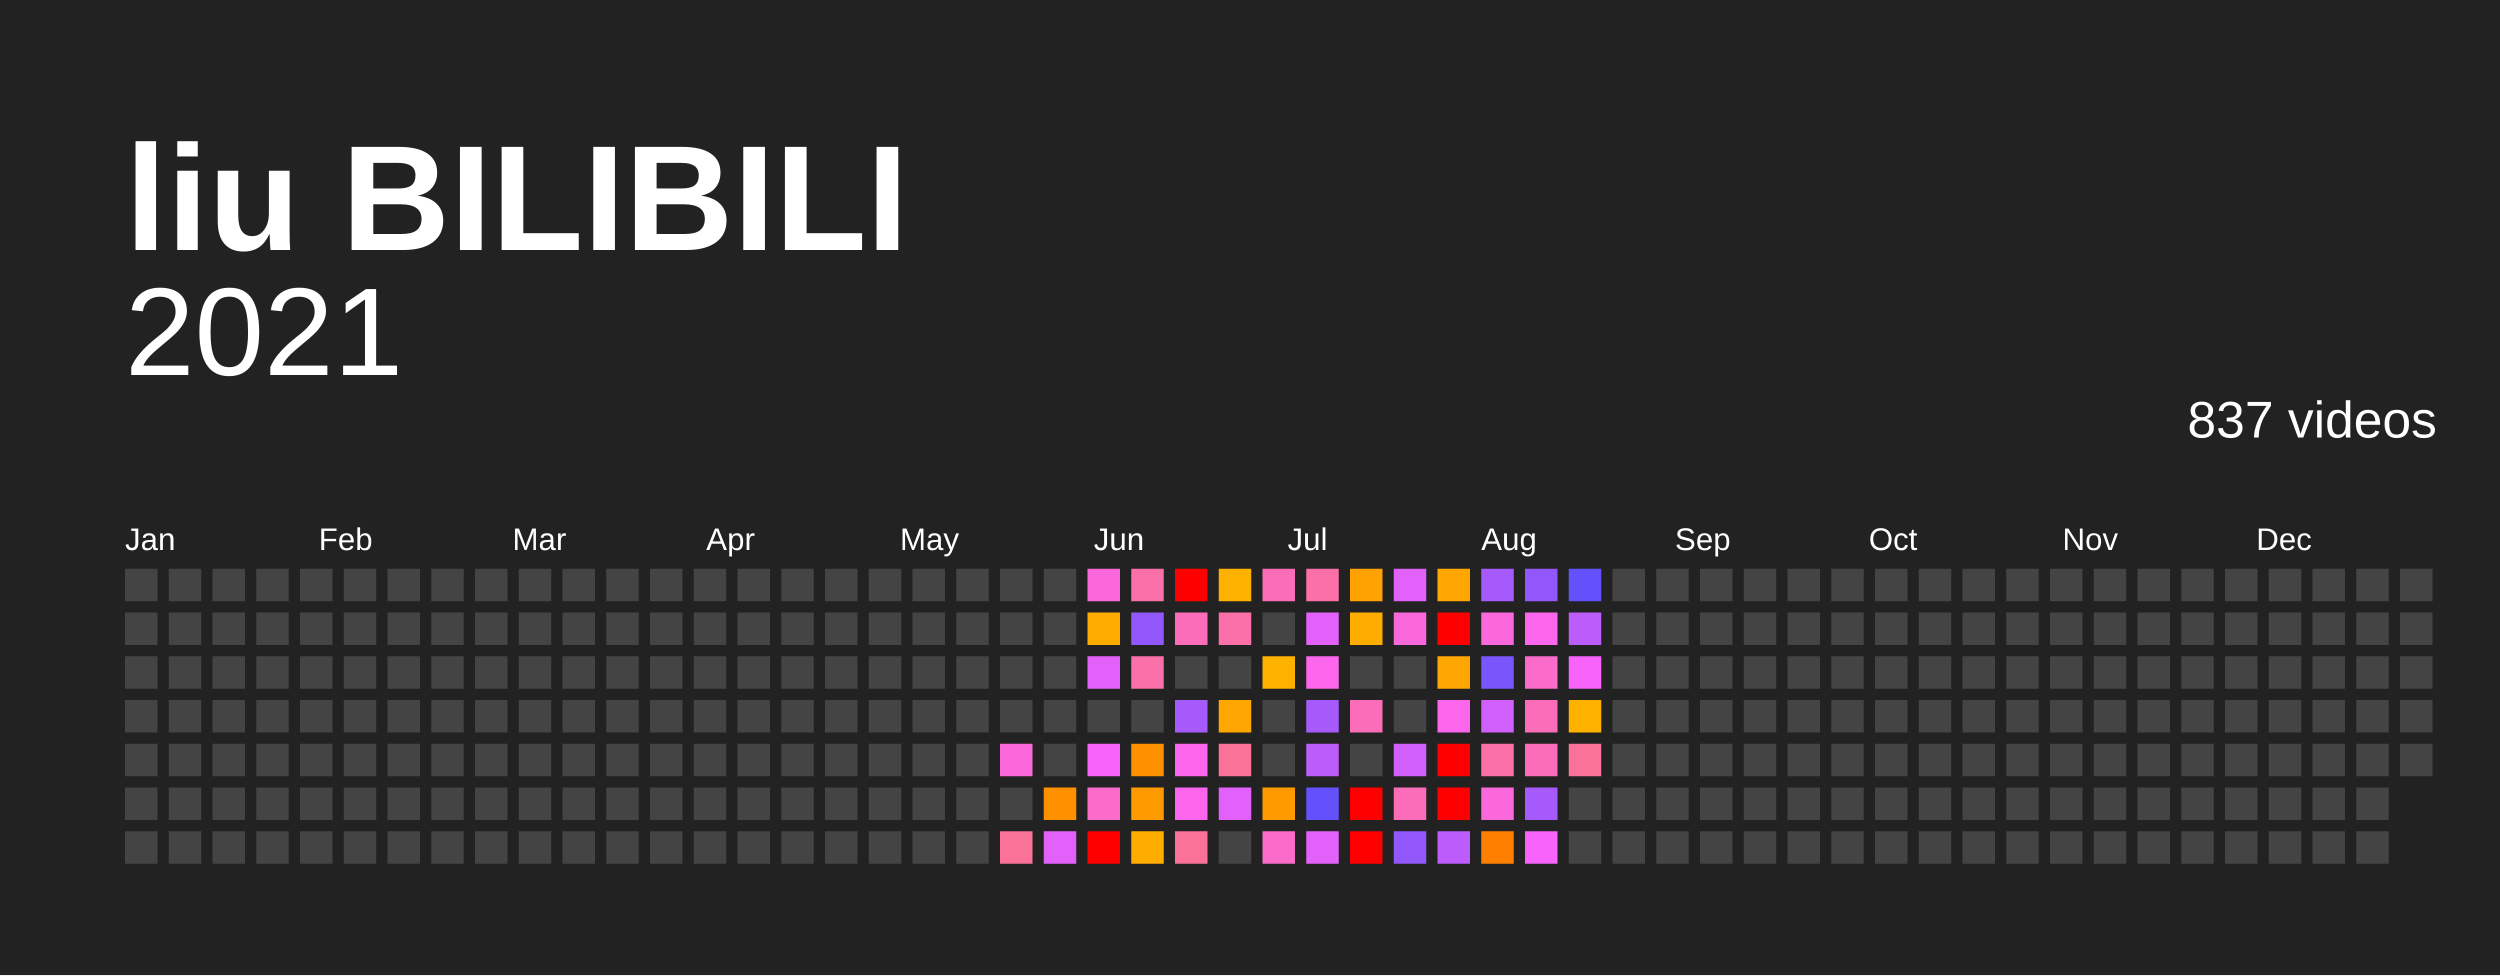
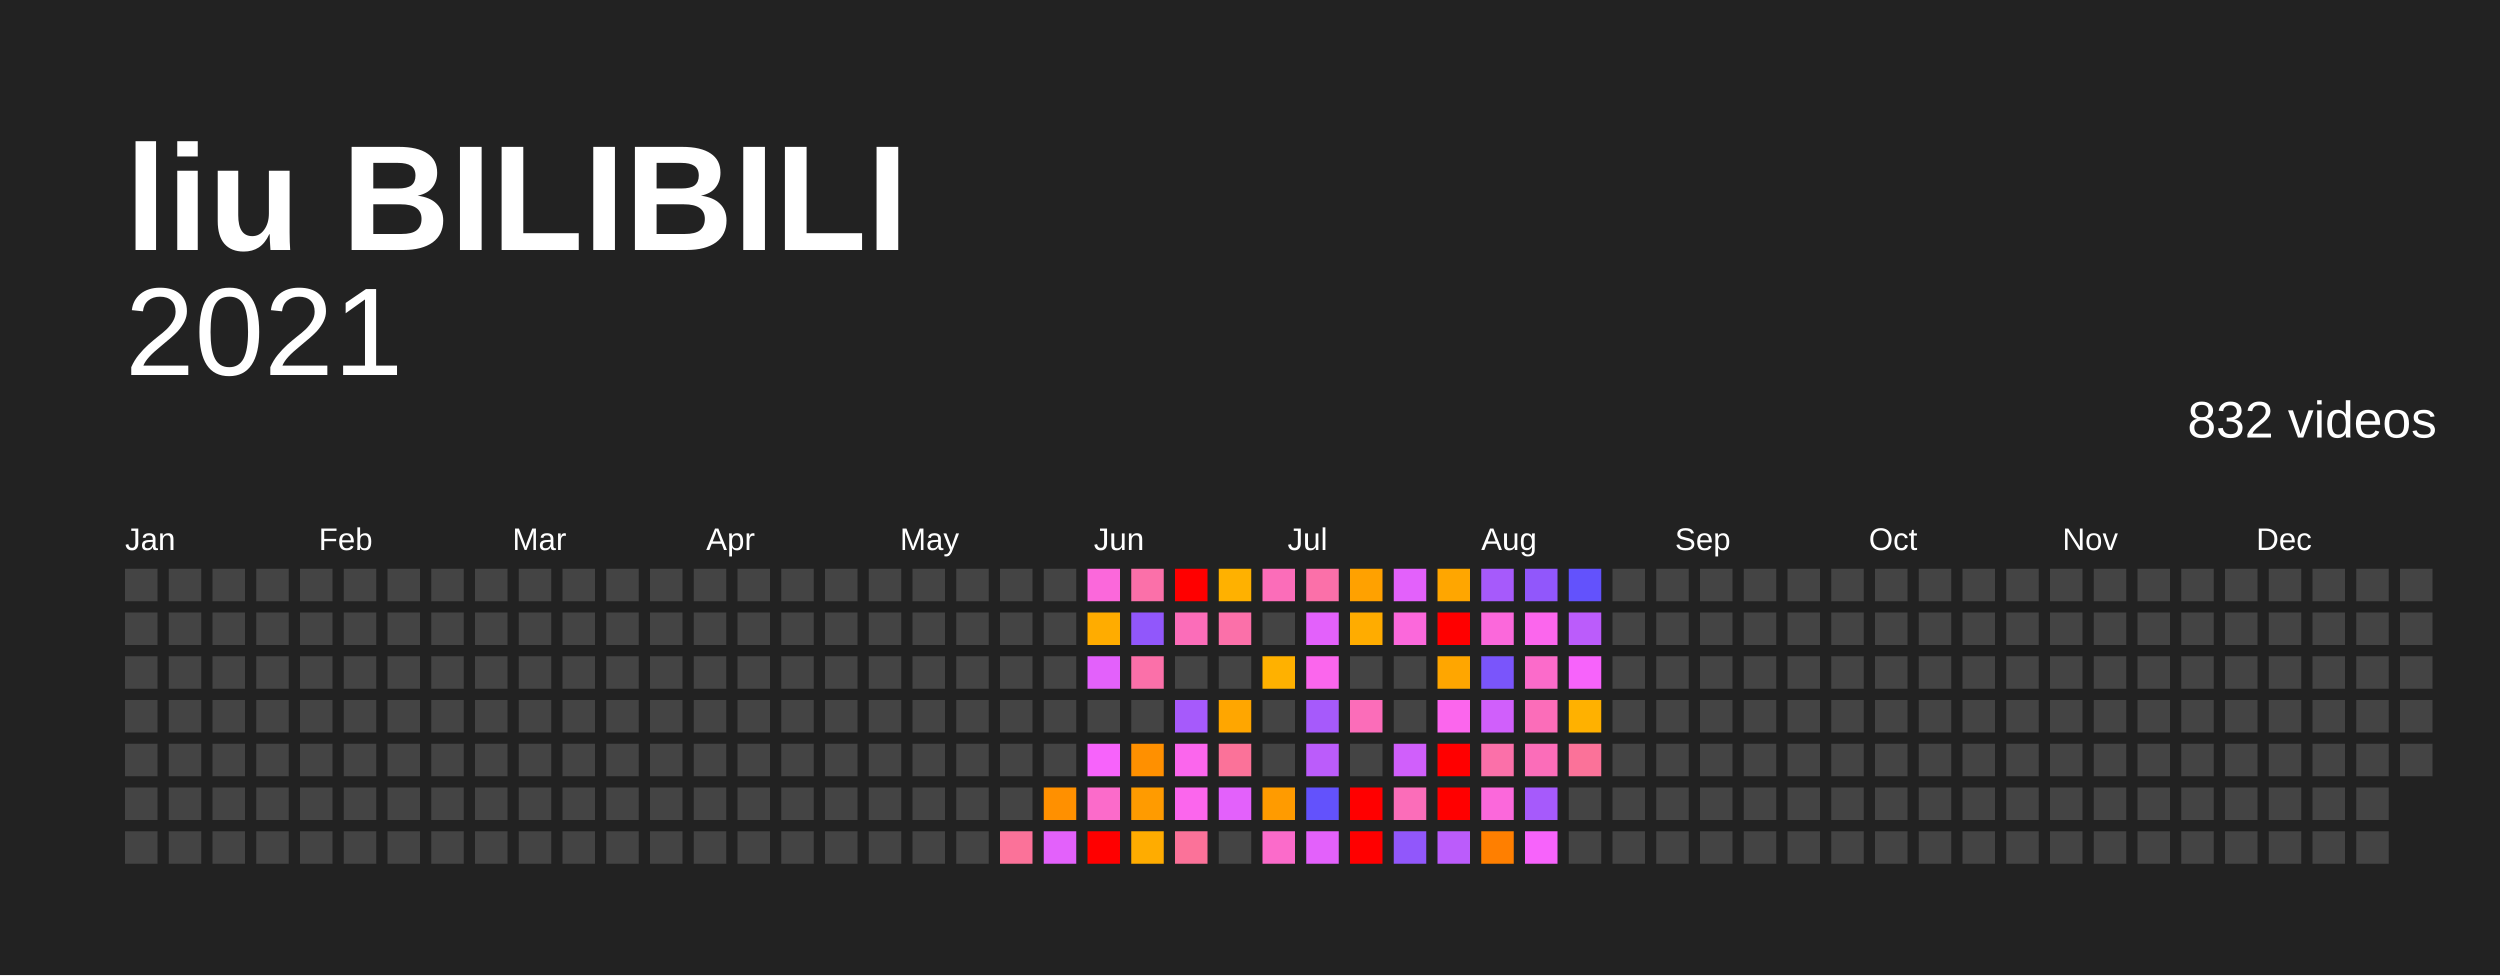
<svg xmlns="http://www.w3.org/2000/svg" baseProfile="full" height="78mm" version="1.1" viewBox="0,0,200,78" width="200mm">
  <defs />
  <rect fill="#222222" height="78" width="200" x="0" y="0" />
  <text fill="#FFFFFF" style="font-size:12px; font-family:Arial; font-weight:bold;" x="10" y="20">liu BILIBILI</text>
  <text alignment-baseline="hanging" fill="#FFFFFF" style="font-size:10.0px; font-family:Arial;" x="10" y="30">2021</text>
-   <text alignment-baseline="hanging" fill="#FFFFFF" style="font-size:4.125px; font-family:Arial;" x="175" y="35">837 videos</text>
+   <text alignment-baseline="hanging" fill="#FFFFFF" style="font-size:4.125px; font-family:Arial;" x="175" y="35">832 videos</text>
  <text fill="#FFFFFF" style="font-size:2.5px; font-family:Arial" x="10.0" y="44">Jan</text>
  <text fill="#FFFFFF" style="font-size:2.5px; font-family:Arial" x="25.5" y="44">Feb</text>
  <text fill="#FFFFFF" style="font-size:2.5px; font-family:Arial" x="41.0" y="44">Mar</text>
  <text fill="#FFFFFF" style="font-size:2.5px; font-family:Arial" x="56.5" y="44">Apr</text>
  <text fill="#FFFFFF" style="font-size:2.5px; font-family:Arial" x="72.0" y="44">May</text>
  <text fill="#FFFFFF" style="font-size:2.5px; font-family:Arial" x="87.5" y="44">Jun</text>
  <text fill="#FFFFFF" style="font-size:2.5px; font-family:Arial" x="103.0" y="44">Jul</text>
  <text fill="#FFFFFF" style="font-size:2.5px; font-family:Arial" x="118.5" y="44">Aug</text>
  <text fill="#FFFFFF" style="font-size:2.5px; font-family:Arial" x="134.0" y="44">Sep</text>
  <text fill="#FFFFFF" style="font-size:2.5px; font-family:Arial" x="149.5" y="44">Oct</text>
  <text fill="#FFFFFF" style="font-size:2.5px; font-family:Arial" x="165.0" y="44">Nov</text>
  <text fill="#FFFFFF" style="font-size:2.5px; font-family:Arial" x="180.5" y="44">Dec</text>
  <rect fill="#444444" height="2.6" width="2.6" x="10.0" y="45.5" />
  <rect fill="#444444" height="2.6" width="2.6" x="10.0" y="49.0" />
  <rect fill="#444444" height="2.6" width="2.6" x="10.0" y="52.5" />
  <rect fill="#444444" height="2.6" width="2.6" x="10.0" y="56.0" />
  <rect fill="#444444" height="2.6" width="2.6" x="10.0" y="59.5" />
  <rect fill="#444444" height="2.6" width="2.6" x="10.0" y="63.0" />
  <rect fill="#444444" height="2.6" width="2.6" x="10.0" y="66.5" />
  <rect fill="#444444" height="2.6" width="2.6" x="13.5" y="45.5" />
  <rect fill="#444444" height="2.6" width="2.6" x="13.5" y="49.0" />
  <rect fill="#444444" height="2.6" width="2.6" x="13.5" y="52.5" />
  <rect fill="#444444" height="2.6" width="2.6" x="13.5" y="56.0" />
  <rect fill="#444444" height="2.6" width="2.6" x="13.5" y="59.5" />
  <rect fill="#444444" height="2.6" width="2.6" x="13.5" y="63.0" />
  <rect fill="#444444" height="2.6" width="2.6" x="13.5" y="66.5" />
  <rect fill="#444444" height="2.6" width="2.6" x="17.0" y="45.5" />
  <rect fill="#444444" height="2.6" width="2.6" x="17.0" y="49.0" />
  <rect fill="#444444" height="2.6" width="2.6" x="17.0" y="52.5" />
  <rect fill="#444444" height="2.6" width="2.6" x="17.0" y="56.0" />
  <rect fill="#444444" height="2.6" width="2.6" x="17.0" y="59.5" />
  <rect fill="#444444" height="2.6" width="2.6" x="17.0" y="63.0" />
  <rect fill="#444444" height="2.6" width="2.6" x="17.0" y="66.5" />
  <rect fill="#444444" height="2.6" width="2.6" x="20.5" y="45.5" />
  <rect fill="#444444" height="2.6" width="2.6" x="20.5" y="49.0" />
  <rect fill="#444444" height="2.6" width="2.6" x="20.5" y="52.5" />
  <rect fill="#444444" height="2.6" width="2.6" x="20.5" y="56.0" />
  <rect fill="#444444" height="2.6" width="2.6" x="20.5" y="59.5" />
  <rect fill="#444444" height="2.6" width="2.6" x="20.5" y="63.0" />
  <rect fill="#444444" height="2.6" width="2.6" x="20.5" y="66.5" />
  <rect fill="#444444" height="2.6" width="2.6" x="24.0" y="45.5" />
  <rect fill="#444444" height="2.6" width="2.6" x="24.0" y="49.0" />
  <rect fill="#444444" height="2.6" width="2.6" x="24.0" y="52.5" />
  <rect fill="#444444" height="2.6" width="2.6" x="24.0" y="56.0" />
  <rect fill="#444444" height="2.6" width="2.6" x="24.0" y="59.5" />
  <rect fill="#444444" height="2.6" width="2.6" x="24.0" y="63.0" />
  <rect fill="#444444" height="2.6" width="2.6" x="24.0" y="66.5" />
  <rect fill="#444444" height="2.6" width="2.6" x="27.5" y="45.5" />
  <rect fill="#444444" height="2.6" width="2.6" x="27.5" y="49.0" />
  <rect fill="#444444" height="2.6" width="2.6" x="27.5" y="52.5" />
  <rect fill="#444444" height="2.6" width="2.6" x="27.5" y="56.0" />
  <rect fill="#444444" height="2.6" width="2.6" x="27.5" y="59.5" />
  <rect fill="#444444" height="2.6" width="2.6" x="27.5" y="63.0" />
  <rect fill="#444444" height="2.6" width="2.6" x="27.5" y="66.5" />
  <rect fill="#444444" height="2.6" width="2.6" x="31.0" y="45.5" />
  <rect fill="#444444" height="2.6" width="2.6" x="31.0" y="49.0" />
  <rect fill="#444444" height="2.6" width="2.6" x="31.0" y="52.5" />
  <rect fill="#444444" height="2.6" width="2.6" x="31.0" y="56.0" />
  <rect fill="#444444" height="2.6" width="2.6" x="31.0" y="59.5" />
  <rect fill="#444444" height="2.6" width="2.6" x="31.0" y="63.0" />
  <rect fill="#444444" height="2.6" width="2.6" x="31.0" y="66.5" />
  <rect fill="#444444" height="2.6" width="2.6" x="34.5" y="45.5" />
  <rect fill="#444444" height="2.6" width="2.6" x="34.5" y="49.0" />
  <rect fill="#444444" height="2.6" width="2.6" x="34.5" y="52.5" />
  <rect fill="#444444" height="2.6" width="2.6" x="34.5" y="56.0" />
  <rect fill="#444444" height="2.6" width="2.6" x="34.5" y="59.5" />
  <rect fill="#444444" height="2.6" width="2.6" x="34.5" y="63.0" />
  <rect fill="#444444" height="2.6" width="2.6" x="34.5" y="66.5" />
  <rect fill="#444444" height="2.6" width="2.6" x="38.0" y="45.5" />
  <rect fill="#444444" height="2.6" width="2.6" x="38.0" y="49.0" />
  <rect fill="#444444" height="2.6" width="2.6" x="38.0" y="52.5" />
  <rect fill="#444444" height="2.6" width="2.6" x="38.0" y="56.0" />
  <rect fill="#444444" height="2.6" width="2.6" x="38.0" y="59.5" />
  <rect fill="#444444" height="2.6" width="2.6" x="38.0" y="63.0" />
  <rect fill="#444444" height="2.6" width="2.6" x="38.0" y="66.5" />
  <rect fill="#444444" height="2.6" width="2.6" x="41.5" y="45.5" />
  <rect fill="#444444" height="2.6" width="2.6" x="41.5" y="49.0" />
  <rect fill="#444444" height="2.6" width="2.6" x="41.5" y="52.5" />
  <rect fill="#444444" height="2.6" width="2.6" x="41.5" y="56.0" />
  <rect fill="#444444" height="2.6" width="2.6" x="41.5" y="59.5" />
  <rect fill="#444444" height="2.6" width="2.6" x="41.5" y="63.0" />
  <rect fill="#444444" height="2.6" width="2.6" x="41.5" y="66.5" />
  <rect fill="#444444" height="2.6" width="2.6" x="45.0" y="45.5" />
  <rect fill="#444444" height="2.6" width="2.6" x="45.0" y="49.0" />
  <rect fill="#444444" height="2.6" width="2.6" x="45.0" y="52.5" />
  <rect fill="#444444" height="2.6" width="2.6" x="45.0" y="56.0" />
  <rect fill="#444444" height="2.6" width="2.6" x="45.0" y="59.5" />
  <rect fill="#444444" height="2.6" width="2.6" x="45.0" y="63.0" />
  <rect fill="#444444" height="2.6" width="2.6" x="45.0" y="66.5" />
  <rect fill="#444444" height="2.6" width="2.6" x="48.5" y="45.5" />
  <rect fill="#444444" height="2.6" width="2.6" x="48.5" y="49.0" />
  <rect fill="#444444" height="2.6" width="2.6" x="48.5" y="52.5" />
  <rect fill="#444444" height="2.6" width="2.6" x="48.5" y="56.0" />
  <rect fill="#444444" height="2.6" width="2.6" x="48.5" y="59.5" />
  <rect fill="#444444" height="2.6" width="2.6" x="48.5" y="63.0" />
  <rect fill="#444444" height="2.6" width="2.6" x="48.5" y="66.5" />
  <rect fill="#444444" height="2.6" width="2.6" x="52.0" y="45.5" />
  <rect fill="#444444" height="2.6" width="2.6" x="52.0" y="49.0" />
  <rect fill="#444444" height="2.6" width="2.6" x="52.0" y="52.5" />
  <rect fill="#444444" height="2.6" width="2.6" x="52.0" y="56.0" />
  <rect fill="#444444" height="2.6" width="2.6" x="52.0" y="59.5" />
  <rect fill="#444444" height="2.6" width="2.6" x="52.0" y="63.0" />
  <rect fill="#444444" height="2.6" width="2.6" x="52.0" y="66.5" />
  <rect fill="#444444" height="2.6" width="2.6" x="55.5" y="45.5" />
  <rect fill="#444444" height="2.6" width="2.6" x="55.5" y="49.0" />
  <rect fill="#444444" height="2.6" width="2.6" x="55.5" y="52.5" />
  <rect fill="#444444" height="2.6" width="2.6" x="55.5" y="56.0" />
  <rect fill="#444444" height="2.6" width="2.6" x="55.5" y="59.5" />
  <rect fill="#444444" height="2.6" width="2.6" x="55.5" y="63.0" />
  <rect fill="#444444" height="2.6" width="2.6" x="55.5" y="66.5" />
  <rect fill="#444444" height="2.6" width="2.6" x="59.0" y="45.5" />
  <rect fill="#444444" height="2.6" width="2.6" x="59.0" y="49.0" />
  <rect fill="#444444" height="2.6" width="2.6" x="59.0" y="52.5" />
  <rect fill="#444444" height="2.6" width="2.6" x="59.0" y="56.0" />
  <rect fill="#444444" height="2.6" width="2.6" x="59.0" y="59.5" />
  <rect fill="#444444" height="2.6" width="2.6" x="59.0" y="63.0" />
  <rect fill="#444444" height="2.6" width="2.6" x="59.0" y="66.5" />
  <rect fill="#444444" height="2.6" width="2.6" x="62.5" y="45.5" />
  <rect fill="#444444" height="2.6" width="2.6" x="62.5" y="49.0" />
  <rect fill="#444444" height="2.6" width="2.6" x="62.5" y="52.5" />
  <rect fill="#444444" height="2.6" width="2.6" x="62.5" y="56.0" />
  <rect fill="#444444" height="2.6" width="2.6" x="62.5" y="59.5" />
  <rect fill="#444444" height="2.6" width="2.6" x="62.5" y="63.0" />
  <rect fill="#444444" height="2.6" width="2.6" x="62.5" y="66.5" />
  <rect fill="#444444" height="2.6" width="2.6" x="66.0" y="45.5" />
  <rect fill="#444444" height="2.6" width="2.6" x="66.0" y="49.0" />
  <rect fill="#444444" height="2.6" width="2.6" x="66.0" y="52.5" />
  <rect fill="#444444" height="2.6" width="2.6" x="66.0" y="56.0" />
  <rect fill="#444444" height="2.6" width="2.6" x="66.0" y="59.5" />
  <rect fill="#444444" height="2.6" width="2.6" x="66.0" y="63.0" />
  <rect fill="#444444" height="2.6" width="2.6" x="66.0" y="66.5" />
  <rect fill="#444444" height="2.6" width="2.6" x="69.5" y="45.5" />
  <rect fill="#444444" height="2.6" width="2.6" x="69.5" y="49.0" />
  <rect fill="#444444" height="2.6" width="2.6" x="69.5" y="52.5" />
  <rect fill="#444444" height="2.6" width="2.6" x="69.5" y="56.0" />
  <rect fill="#444444" height="2.6" width="2.6" x="69.5" y="59.5" />
  <rect fill="#444444" height="2.6" width="2.6" x="69.5" y="63.0" />
  <rect fill="#444444" height="2.6" width="2.6" x="69.5" y="66.5" />
  <rect fill="#444444" height="2.6" width="2.6" x="73.0" y="45.5" />
  <rect fill="#444444" height="2.6" width="2.6" x="73.0" y="49.0" />
  <rect fill="#444444" height="2.6" width="2.6" x="73.0" y="52.5" />
  <rect fill="#444444" height="2.6" width="2.6" x="73.0" y="56.0" />
  <rect fill="#444444" height="2.6" width="2.6" x="73.0" y="59.5" />
  <rect fill="#444444" height="2.6" width="2.6" x="73.0" y="63.0" />
  <rect fill="#444444" height="2.6" width="2.6" x="73.0" y="66.5" />
  <rect fill="#444444" height="2.6" width="2.6" x="76.5" y="45.5" />
  <rect fill="#444444" height="2.6" width="2.6" x="76.5" y="49.0" />
  <rect fill="#444444" height="2.6" width="2.6" x="76.5" y="52.5" />
  <rect fill="#444444" height="2.6" width="2.6" x="76.5" y="56.0" />
  <rect fill="#444444" height="2.6" width="2.6" x="76.5" y="59.5" />
  <rect fill="#444444" height="2.6" width="2.6" x="76.5" y="63.0" />
  <rect fill="#444444" height="2.6" width="2.6" x="76.5" y="66.5" />
  <rect fill="#444444" height="2.6" width="2.6" x="80.0" y="45.5" />
  <rect fill="#444444" height="2.6" width="2.6" x="80.0" y="49.0" />
  <rect fill="#444444" height="2.6" width="2.6" x="80.0" y="52.5" />
  <rect fill="#444444" height="2.6" width="2.6" x="80.0" y="56.0" />
-   <rect fill="#fb68db" height="2.6" width="2.6" x="80.0" y="59.5" />
+   <rect fill="#444444" height="2.6" width="2.6" x="80.0" y="59.5" />
  <rect fill="#444444" height="2.6" width="2.6" x="80.0" y="63.0" />
  <rect fill="#fb7299" height="2.6" width="2.6" x="80.0" y="66.5" />
  <rect fill="#444444" height="2.6" width="2.6" x="83.5" y="45.5" />
  <rect fill="#444444" height="2.6" width="2.6" x="83.5" y="49.0" />
  <rect fill="#444444" height="2.6" width="2.6" x="83.5" y="52.5" />
  <rect fill="#444444" height="2.6" width="2.6" x="83.5" y="56.0" />
  <rect fill="#444444" height="2.6" width="2.6" x="83.5" y="59.5" />
  <rect fill="#ff9000" height="2.6" width="2.6" x="83.5" y="63.0" />
  <rect fill="#e361fb" height="2.6" width="2.6" x="83.5" y="66.5" />
  <rect fill="#fb68db" height="2.6" width="2.6" x="87.0" y="45.5" />
  <rect fill="#ffac00" height="2.6" width="2.6" x="87.0" y="49.0" />
  <rect fill="#e361fb" height="2.6" width="2.6" x="87.0" y="52.5" />
  <rect fill="#444444" height="2.6" width="2.6" x="87.0" y="56.0" />
  <rect fill="#f763fb" height="2.6" width="2.6" x="87.0" y="59.5" />
  <rect fill="#fb6bca" height="2.6" width="2.6" x="87.0" y="63.0" />
  <rect fill="red" height="2.6" width="2.6" x="87.0" y="66.5" />
  <rect fill="#fb70a9" height="2.6" width="2.6" x="90.5" y="45.5" />
  <rect fill="#9157fb" height="2.6" width="2.6" x="90.5" y="49.0" />
  <rect fill="#fb70a9" height="2.6" width="2.6" x="90.5" y="52.5" />
  <rect fill="#444444" height="2.6" width="2.6" x="90.5" y="56.0" />
  <rect fill="#ff9000" height="2.6" width="2.6" x="90.5" y="59.5" />
  <rect fill="#ff9b00" height="2.6" width="2.6" x="90.5" y="63.0" />
  <rect fill="#ffac00" height="2.6" width="2.6" x="90.5" y="66.5" />
  <rect fill="red" height="2.6" width="2.6" x="94.0" y="45.5" />
  <rect fill="#fb6db9" height="2.6" width="2.6" x="94.0" y="49.0" />
  <rect fill="#444444" height="2.6" width="2.6" x="94.0" y="52.5" />
  <rect fill="#a65afb" height="2.6" width="2.6" x="94.0" y="56.0" />
  <rect fill="#fb66ed" height="2.6" width="2.6" x="94.0" y="59.5" />
  <rect fill="#fb66ed" height="2.6" width="2.6" x="94.0" y="63.0" />
  <rect fill="#fb7299" height="2.6" width="2.6" x="94.0" y="66.5" />
  <rect fill="#ffb100" height="2.6" width="2.6" x="97.5" y="45.5" />
  <rect fill="#fb70a9" height="2.6" width="2.6" x="97.5" y="49.0" />
  <rect fill="#444444" height="2.6" width="2.6" x="97.5" y="52.5" />
  <rect fill="#ffa600" height="2.6" width="2.6" x="97.5" y="56.0" />
  <rect fill="#fb7299" height="2.6" width="2.6" x="97.5" y="59.5" />
  <rect fill="#e361fb" height="2.6" width="2.6" x="97.5" y="63.0" />
  <rect fill="#444444" height="2.6" width="2.6" x="97.5" y="66.5" />
  <rect fill="#fb6db9" height="2.6" width="2.6" x="101.0" y="45.5" />
  <rect fill="#444444" height="2.6" width="2.6" x="101.0" y="49.0" />
  <rect fill="#ffb100" height="2.6" width="2.6" x="101.0" y="52.5" />
  <rect fill="#444444" height="2.6" width="2.6" x="101.0" y="56.0" />
  <rect fill="#444444" height="2.6" width="2.6" x="101.0" y="59.5" />
  <rect fill="#ff9b00" height="2.6" width="2.6" x="101.0" y="63.0" />
  <rect fill="#fb6bca" height="2.6" width="2.6" x="101.0" y="66.5" />
  <rect fill="#fb70a9" height="2.6" width="2.6" x="104.5" y="45.5" />
  <rect fill="#e361fb" height="2.6" width="2.6" x="104.5" y="49.0" />
  <rect fill="#fb66ed" height="2.6" width="2.6" x="104.5" y="52.5" />
  <rect fill="#a65afb" height="2.6" width="2.6" x="104.5" y="56.0" />
  <rect fill="#bb5cfb" height="2.6" width="2.6" x="104.5" y="59.5" />
  <rect fill="#6352fc" height="2.6" width="2.6" x="104.5" y="63.0" />
  <rect fill="#e361fb" height="2.6" width="2.6" x="104.5" y="66.5" />
  <rect fill="#ffa100" height="2.6" width="2.6" x="108.0" y="45.5" />
  <rect fill="#ffac00" height="2.6" width="2.6" x="108.0" y="49.0" />
  <rect fill="#444444" height="2.6" width="2.6" x="108.0" y="52.5" />
  <rect fill="#fb6db9" height="2.6" width="2.6" x="108.0" y="56.0" />
  <rect fill="#444444" height="2.6" width="2.6" x="108.0" y="59.5" />
  <rect fill="red" height="2.6" width="2.6" x="108.0" y="63.0" />
  <rect fill="red" height="2.6" width="2.6" x="108.0" y="66.5" />
  <rect fill="#e361fb" height="2.6" width="2.6" x="111.5" y="45.5" />
  <rect fill="#fb68db" height="2.6" width="2.6" x="111.5" y="49.0" />
  <rect fill="#444444" height="2.6" width="2.6" x="111.5" y="52.5" />
  <rect fill="#444444" height="2.6" width="2.6" x="111.5" y="56.0" />
  <rect fill="#d05ffb" height="2.6" width="2.6" x="111.5" y="59.5" />
  <rect fill="#fb6db9" height="2.6" width="2.6" x="111.5" y="63.0" />
  <rect fill="#9157fb" height="2.6" width="2.6" x="111.5" y="66.5" />
  <rect fill="#ffa600" height="2.6" width="2.6" x="115.0" y="45.5" />
  <rect fill="red" height="2.6" width="2.6" x="115.0" y="49.0" />
  <rect fill="#ffa600" height="2.6" width="2.6" x="115.0" y="52.5" />
  <rect fill="#fb66ed" height="2.6" width="2.6" x="115.0" y="56.0" />
  <rect fill="red" height="2.6" width="2.6" x="115.0" y="59.5" />
  <rect fill="red" height="2.6" width="2.6" x="115.0" y="63.0" />
  <rect fill="#bb5cfb" height="2.6" width="2.6" x="115.0" y="66.5" />
  <rect fill="#a65afb" height="2.6" width="2.6" x="118.5" y="45.5" />
  <rect fill="#fb68db" height="2.6" width="2.6" x="118.5" y="49.0" />
  <rect fill="#7a55fb" height="2.6" width="2.6" x="118.5" y="52.5" />
  <rect fill="#d05ffb" height="2.6" width="2.6" x="118.5" y="56.0" />
  <rect fill="#fb70a9" height="2.6" width="2.6" x="118.5" y="59.5" />
  <rect fill="#fb68db" height="2.6" width="2.6" x="118.5" y="63.0" />
  <rect fill="#ff7f00" height="2.6" width="2.6" x="118.5" y="66.5" />
  <rect fill="#9157fb" height="2.6" width="2.6" x="122.0" y="45.5" />
  <rect fill="#fb66ed" height="2.6" width="2.6" x="122.0" y="49.0" />
  <rect fill="#fb6bca" height="2.6" width="2.6" x="122.0" y="52.5" />
  <rect fill="#fb6db9" height="2.6" width="2.6" x="122.0" y="56.0" />
  <rect fill="#fb6db9" height="2.6" width="2.6" x="122.0" y="59.5" />
  <rect fill="#a65afb" height="2.6" width="2.6" x="122.0" y="63.0" />
  <rect fill="#f763fb" height="2.6" width="2.6" x="122.0" y="66.5" />
  <rect fill="#6352fc" height="2.6" width="2.6" x="125.5" y="45.5" />
  <rect fill="#bb5cfb" height="2.6" width="2.6" x="125.5" y="49.0" />
  <rect fill="#f763fb" height="2.6" width="2.6" x="125.5" y="52.5" />
  <rect fill="#ffb100" height="2.6" width="2.6" x="125.5" y="56.0" />
  <rect fill="#fb7299" height="2.6" width="2.6" x="125.5" y="59.5" />
  <rect fill="#444444" height="2.6" width="2.6" x="125.5" y="63.0" />
  <rect fill="#444444" height="2.6" width="2.6" x="125.5" y="66.5" />
  <rect fill="#444444" height="2.6" width="2.6" x="129.0" y="45.5" />
  <rect fill="#444444" height="2.6" width="2.6" x="129.0" y="49.0" />
  <rect fill="#444444" height="2.6" width="2.6" x="129.0" y="52.5" />
  <rect fill="#444444" height="2.6" width="2.6" x="129.0" y="56.0" />
  <rect fill="#444444" height="2.6" width="2.6" x="129.0" y="59.5" />
  <rect fill="#444444" height="2.6" width="2.6" x="129.0" y="63.0" />
  <rect fill="#444444" height="2.6" width="2.6" x="129.0" y="66.5" />
  <rect fill="#444444" height="2.6" width="2.6" x="132.5" y="45.5" />
  <rect fill="#444444" height="2.6" width="2.6" x="132.5" y="49.0" />
  <rect fill="#444444" height="2.6" width="2.6" x="132.5" y="52.5" />
  <rect fill="#444444" height="2.6" width="2.6" x="132.5" y="56.0" />
  <rect fill="#444444" height="2.6" width="2.6" x="132.5" y="59.5" />
  <rect fill="#444444" height="2.6" width="2.6" x="132.5" y="63.0" />
  <rect fill="#444444" height="2.6" width="2.6" x="132.5" y="66.5" />
  <rect fill="#444444" height="2.6" width="2.6" x="136.0" y="45.5" />
  <rect fill="#444444" height="2.6" width="2.6" x="136.0" y="49.0" />
  <rect fill="#444444" height="2.6" width="2.6" x="136.0" y="52.5" />
  <rect fill="#444444" height="2.6" width="2.6" x="136.0" y="56.0" />
  <rect fill="#444444" height="2.6" width="2.6" x="136.0" y="59.5" />
  <rect fill="#444444" height="2.6" width="2.6" x="136.0" y="63.0" />
  <rect fill="#444444" height="2.6" width="2.6" x="136.0" y="66.5" />
  <rect fill="#444444" height="2.6" width="2.6" x="139.5" y="45.5" />
  <rect fill="#444444" height="2.6" width="2.6" x="139.5" y="49.0" />
  <rect fill="#444444" height="2.6" width="2.6" x="139.5" y="52.5" />
  <rect fill="#444444" height="2.6" width="2.6" x="139.5" y="56.0" />
  <rect fill="#444444" height="2.6" width="2.6" x="139.5" y="59.5" />
  <rect fill="#444444" height="2.6" width="2.6" x="139.5" y="63.0" />
  <rect fill="#444444" height="2.6" width="2.6" x="139.5" y="66.5" />
  <rect fill="#444444" height="2.6" width="2.6" x="143.0" y="45.5" />
  <rect fill="#444444" height="2.6" width="2.6" x="143.0" y="49.0" />
  <rect fill="#444444" height="2.6" width="2.6" x="143.0" y="52.5" />
  <rect fill="#444444" height="2.6" width="2.6" x="143.0" y="56.0" />
  <rect fill="#444444" height="2.6" width="2.6" x="143.0" y="59.5" />
  <rect fill="#444444" height="2.6" width="2.6" x="143.0" y="63.0" />
  <rect fill="#444444" height="2.6" width="2.6" x="143.0" y="66.5" />
  <rect fill="#444444" height="2.6" width="2.6" x="146.5" y="45.5" />
  <rect fill="#444444" height="2.6" width="2.6" x="146.5" y="49.0" />
  <rect fill="#444444" height="2.6" width="2.6" x="146.5" y="52.5" />
  <rect fill="#444444" height="2.6" width="2.6" x="146.5" y="56.0" />
  <rect fill="#444444" height="2.6" width="2.6" x="146.5" y="59.5" />
  <rect fill="#444444" height="2.6" width="2.6" x="146.5" y="63.0" />
  <rect fill="#444444" height="2.6" width="2.6" x="146.5" y="66.5" />
  <rect fill="#444444" height="2.6" width="2.6" x="150.0" y="45.5" />
  <rect fill="#444444" height="2.6" width="2.6" x="150.0" y="49.0" />
  <rect fill="#444444" height="2.6" width="2.6" x="150.0" y="52.5" />
  <rect fill="#444444" height="2.6" width="2.6" x="150.0" y="56.0" />
  <rect fill="#444444" height="2.6" width="2.6" x="150.0" y="59.5" />
  <rect fill="#444444" height="2.6" width="2.6" x="150.0" y="63.0" />
  <rect fill="#444444" height="2.6" width="2.6" x="150.0" y="66.5" />
  <rect fill="#444444" height="2.6" width="2.6" x="153.5" y="45.5" />
  <rect fill="#444444" height="2.6" width="2.6" x="153.5" y="49.0" />
  <rect fill="#444444" height="2.6" width="2.6" x="153.5" y="52.5" />
  <rect fill="#444444" height="2.6" width="2.6" x="153.5" y="56.0" />
  <rect fill="#444444" height="2.6" width="2.6" x="153.5" y="59.5" />
  <rect fill="#444444" height="2.6" width="2.6" x="153.5" y="63.0" />
  <rect fill="#444444" height="2.6" width="2.6" x="153.5" y="66.5" />
  <rect fill="#444444" height="2.6" width="2.6" x="157.0" y="45.5" />
  <rect fill="#444444" height="2.6" width="2.6" x="157.0" y="49.0" />
  <rect fill="#444444" height="2.6" width="2.6" x="157.0" y="52.5" />
  <rect fill="#444444" height="2.6" width="2.6" x="157.0" y="56.0" />
  <rect fill="#444444" height="2.6" width="2.6" x="157.0" y="59.5" />
  <rect fill="#444444" height="2.6" width="2.6" x="157.0" y="63.0" />
  <rect fill="#444444" height="2.6" width="2.6" x="157.0" y="66.5" />
  <rect fill="#444444" height="2.6" width="2.6" x="160.5" y="45.5" />
  <rect fill="#444444" height="2.6" width="2.6" x="160.5" y="49.0" />
  <rect fill="#444444" height="2.6" width="2.6" x="160.5" y="52.5" />
  <rect fill="#444444" height="2.6" width="2.6" x="160.5" y="56.0" />
  <rect fill="#444444" height="2.6" width="2.6" x="160.5" y="59.5" />
  <rect fill="#444444" height="2.6" width="2.6" x="160.5" y="63.0" />
  <rect fill="#444444" height="2.6" width="2.6" x="160.5" y="66.5" />
  <rect fill="#444444" height="2.6" width="2.6" x="164.0" y="45.5" />
  <rect fill="#444444" height="2.6" width="2.6" x="164.0" y="49.0" />
  <rect fill="#444444" height="2.6" width="2.6" x="164.0" y="52.5" />
  <rect fill="#444444" height="2.6" width="2.6" x="164.0" y="56.0" />
  <rect fill="#444444" height="2.6" width="2.6" x="164.0" y="59.5" />
  <rect fill="#444444" height="2.6" width="2.6" x="164.0" y="63.0" />
  <rect fill="#444444" height="2.6" width="2.6" x="164.0" y="66.5" />
  <rect fill="#444444" height="2.6" width="2.6" x="167.5" y="45.5" />
  <rect fill="#444444" height="2.6" width="2.6" x="167.5" y="49.0" />
  <rect fill="#444444" height="2.6" width="2.6" x="167.5" y="52.5" />
  <rect fill="#444444" height="2.6" width="2.6" x="167.5" y="56.0" />
  <rect fill="#444444" height="2.6" width="2.6" x="167.5" y="59.5" />
  <rect fill="#444444" height="2.6" width="2.6" x="167.5" y="63.0" />
  <rect fill="#444444" height="2.6" width="2.6" x="167.5" y="66.5" />
  <rect fill="#444444" height="2.6" width="2.6" x="171.0" y="45.5" />
  <rect fill="#444444" height="2.6" width="2.6" x="171.0" y="49.0" />
  <rect fill="#444444" height="2.6" width="2.6" x="171.0" y="52.5" />
  <rect fill="#444444" height="2.6" width="2.6" x="171.0" y="56.0" />
  <rect fill="#444444" height="2.6" width="2.6" x="171.0" y="59.5" />
  <rect fill="#444444" height="2.6" width="2.6" x="171.0" y="63.0" />
  <rect fill="#444444" height="2.6" width="2.6" x="171.0" y="66.5" />
  <rect fill="#444444" height="2.6" width="2.6" x="174.5" y="45.5" />
  <rect fill="#444444" height="2.6" width="2.6" x="174.5" y="49.0" />
  <rect fill="#444444" height="2.6" width="2.6" x="174.5" y="52.5" />
  <rect fill="#444444" height="2.6" width="2.6" x="174.5" y="56.0" />
  <rect fill="#444444" height="2.6" width="2.6" x="174.5" y="59.5" />
  <rect fill="#444444" height="2.6" width="2.6" x="174.5" y="63.0" />
  <rect fill="#444444" height="2.6" width="2.6" x="174.5" y="66.5" />
  <rect fill="#444444" height="2.6" width="2.6" x="178.0" y="45.5" />
  <rect fill="#444444" height="2.6" width="2.6" x="178.0" y="49.0" />
  <rect fill="#444444" height="2.6" width="2.6" x="178.0" y="52.5" />
  <rect fill="#444444" height="2.6" width="2.6" x="178.0" y="56.0" />
  <rect fill="#444444" height="2.6" width="2.6" x="178.0" y="59.5" />
  <rect fill="#444444" height="2.6" width="2.6" x="178.0" y="63.0" />
  <rect fill="#444444" height="2.6" width="2.6" x="178.0" y="66.5" />
  <rect fill="#444444" height="2.6" width="2.6" x="181.5" y="45.5" />
  <rect fill="#444444" height="2.6" width="2.6" x="181.5" y="49.0" />
  <rect fill="#444444" height="2.6" width="2.6" x="181.5" y="52.5" />
  <rect fill="#444444" height="2.6" width="2.6" x="181.5" y="56.0" />
  <rect fill="#444444" height="2.6" width="2.6" x="181.5" y="59.5" />
  <rect fill="#444444" height="2.6" width="2.6" x="181.5" y="63.0" />
  <rect fill="#444444" height="2.6" width="2.6" x="181.5" y="66.5" />
  <rect fill="#444444" height="2.6" width="2.6" x="185.0" y="45.5" />
  <rect fill="#444444" height="2.6" width="2.6" x="185.0" y="49.0" />
  <rect fill="#444444" height="2.6" width="2.6" x="185.0" y="52.5" />
  <rect fill="#444444" height="2.6" width="2.6" x="185.0" y="56.0" />
  <rect fill="#444444" height="2.6" width="2.6" x="185.0" y="59.5" />
  <rect fill="#444444" height="2.6" width="2.6" x="185.0" y="63.0" />
  <rect fill="#444444" height="2.6" width="2.6" x="185.0" y="66.5" />
  <rect fill="#444444" height="2.6" width="2.6" x="188.5" y="45.5" />
  <rect fill="#444444" height="2.6" width="2.6" x="188.5" y="49.0" />
  <rect fill="#444444" height="2.6" width="2.6" x="188.5" y="52.5" />
  <rect fill="#444444" height="2.6" width="2.6" x="188.5" y="56.0" />
  <rect fill="#444444" height="2.6" width="2.6" x="188.5" y="59.5" />
  <rect fill="#444444" height="2.6" width="2.6" x="188.5" y="63.0" />
  <rect fill="#444444" height="2.6" width="2.6" x="188.5" y="66.5" />
  <rect fill="#444444" height="2.6" width="2.6" x="192.0" y="45.5" />
  <rect fill="#444444" height="2.6" width="2.6" x="192.0" y="49.0" />
  <rect fill="#444444" height="2.6" width="2.6" x="192.0" y="52.5" />
  <rect fill="#444444" height="2.6" width="2.6" x="192.0" y="56.0" />
  <rect fill="#444444" height="2.6" width="2.6" x="192.0" y="59.5" />
</svg>
